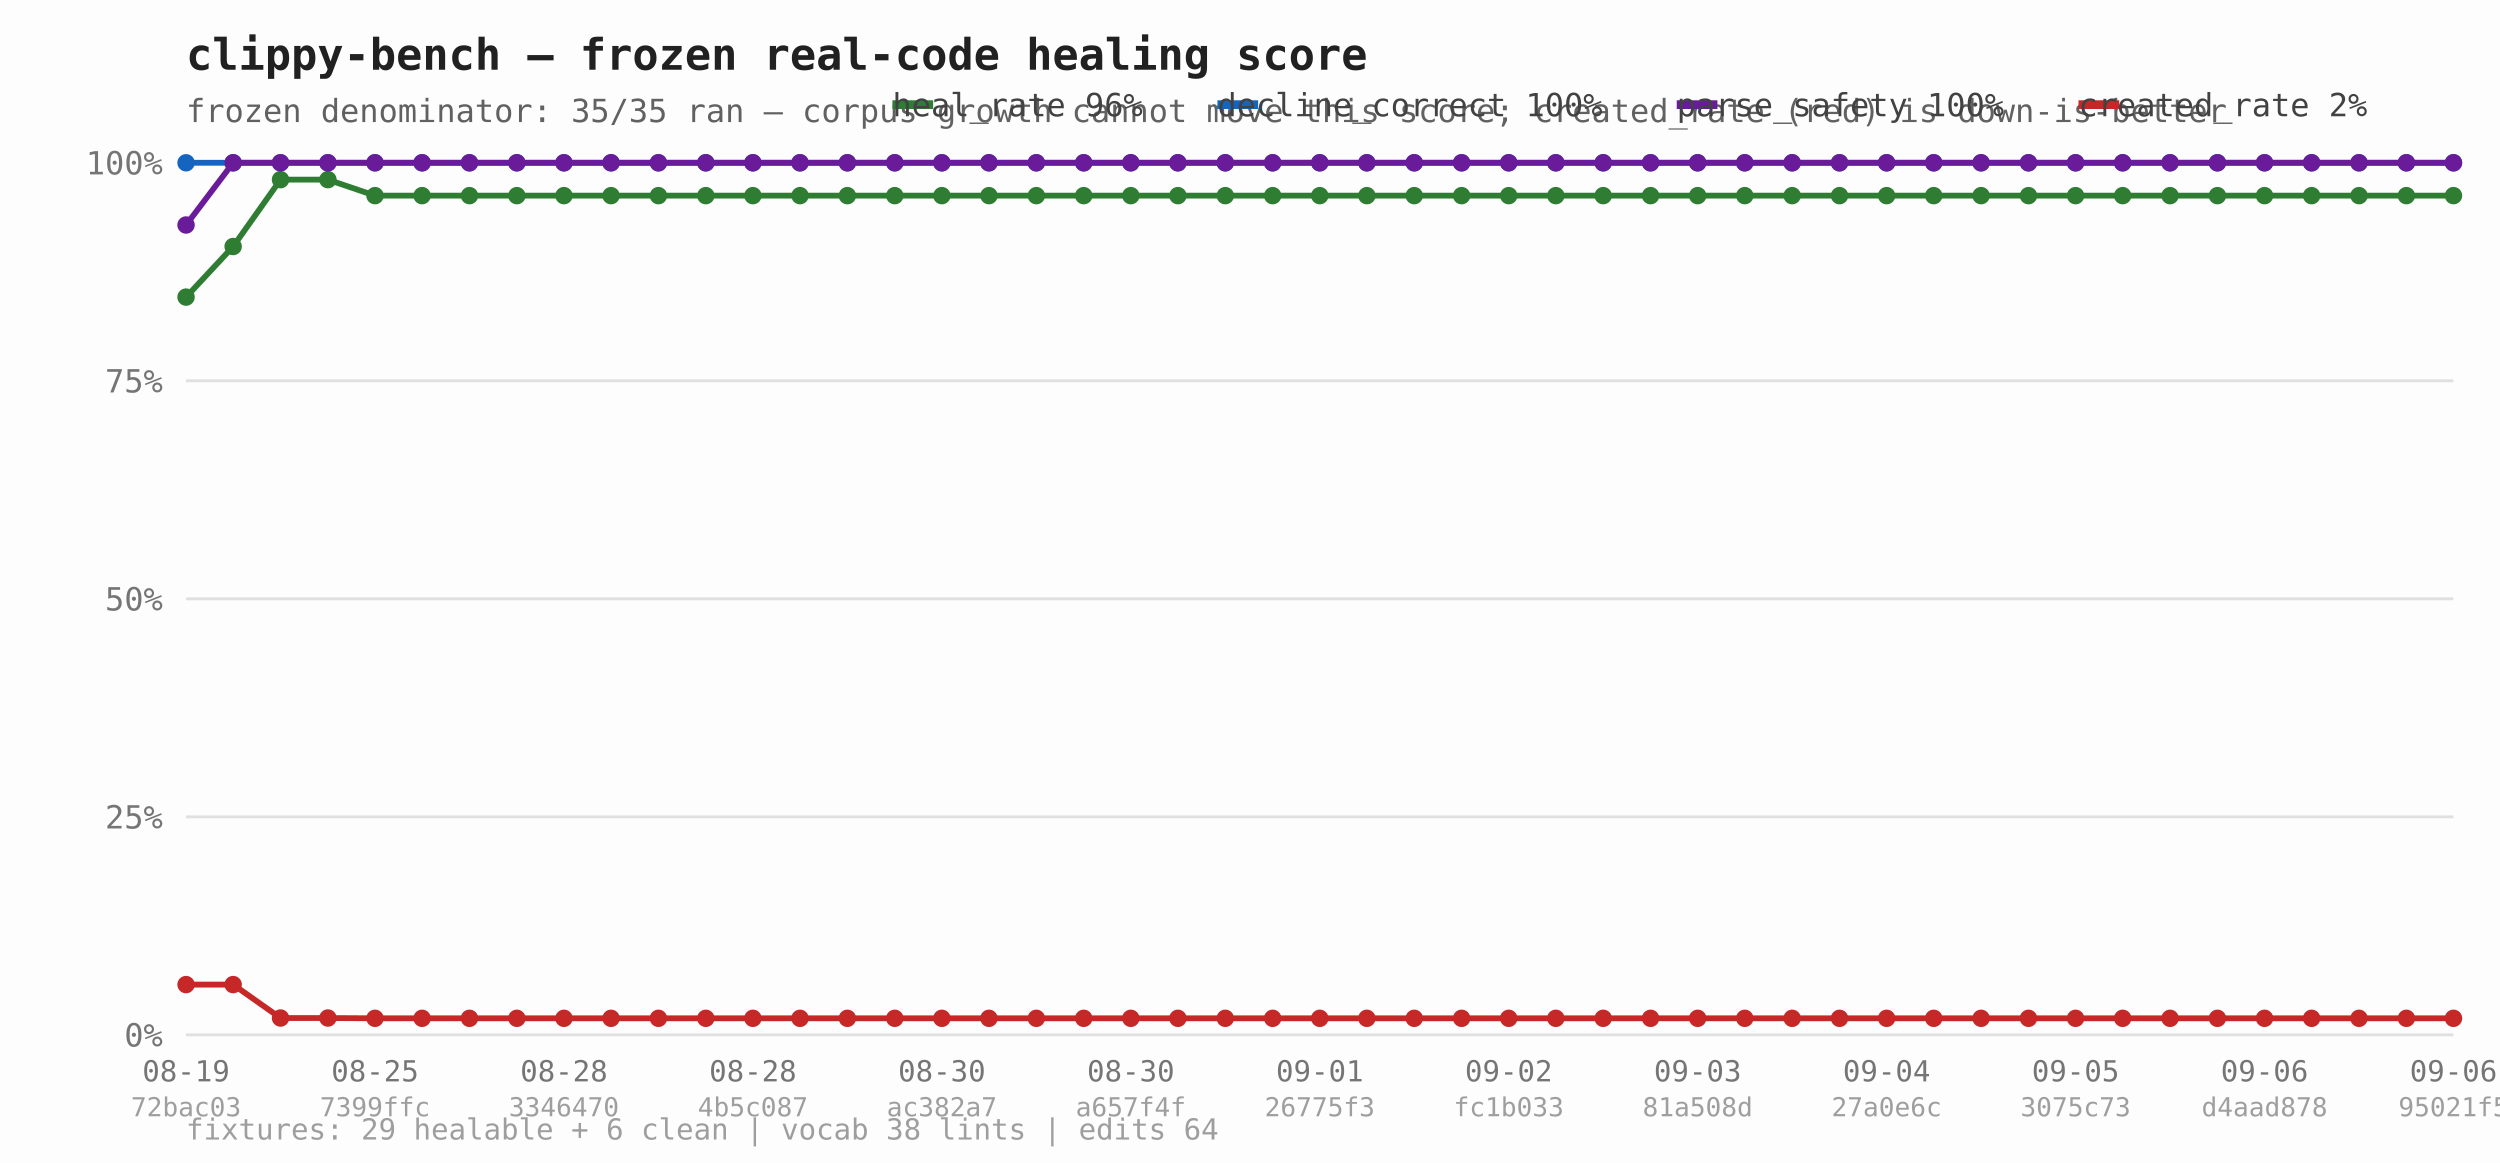
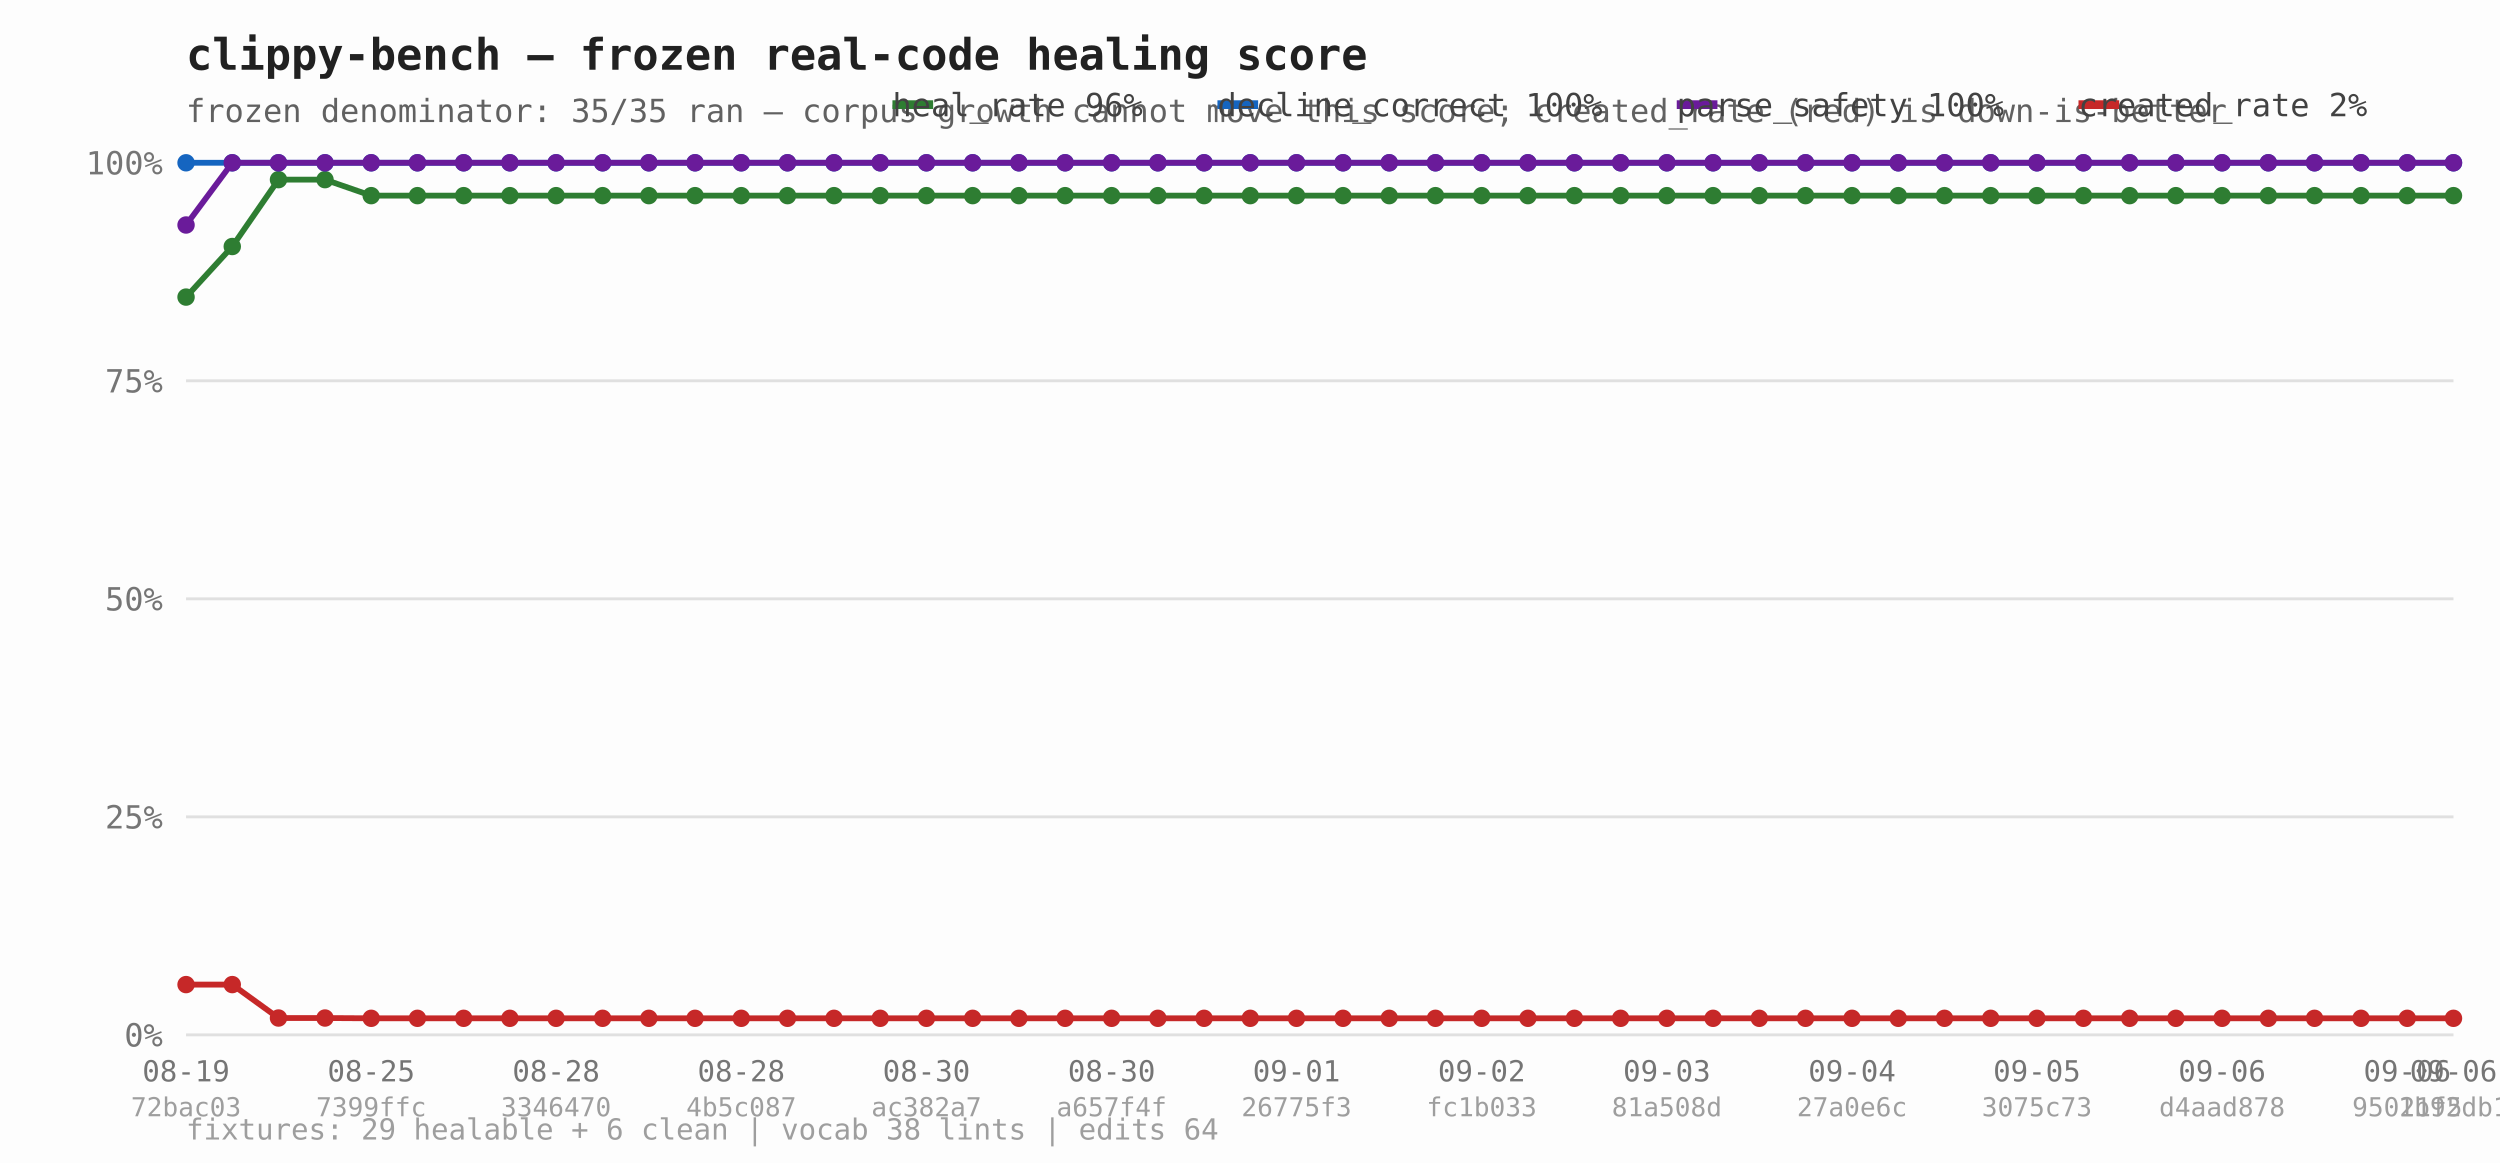
<svg xmlns="http://www.w3.org/2000/svg" width="860" height="400" viewBox="0 0 860 400" font-family="ui-monospace,Menlo,monospace">
  <rect width="100%" height="100%" fill="#fdfdfd" />
  <text x="64" y="24" font-size="15" font-weight="bold" fill="#212121">clippy-bench — frozen real-code healing score</text>
  <text x="64" y="42" font-size="11" fill="#616161">frozen denominator: 35/35 ran — corpus growth cannot move this score; created_rate (red) is down-is-better</text>
  <line x1="64" y1="356.0" x2="844" y2="356.0" stroke="#e0e0e0" stroke-width="1" />
  <text x="56" y="360.0" font-size="11" fill="#757575" text-anchor="end">0%</text>
  <line x1="64" y1="281.0" x2="844" y2="281.0" stroke="#e0e0e0" stroke-width="1" />
  <text x="56" y="285.0" font-size="11" fill="#757575" text-anchor="end">25%</text>
  <line x1="64" y1="206.0" x2="844" y2="206.0" stroke="#e0e0e0" stroke-width="1" />
  <text x="56" y="210.0" font-size="11" fill="#757575" text-anchor="end">50%</text>
  <line x1="64" y1="131.0" x2="844" y2="131.0" stroke="#e0e0e0" stroke-width="1" />
  <text x="56" y="135.0" font-size="11" fill="#757575" text-anchor="end">75%</text>
  <line x1="64" y1="56.0" x2="844" y2="56.0" stroke="#e0e0e0" stroke-width="1" />
  <text x="56" y="60.0" font-size="11" fill="#757575" text-anchor="end">100%</text>
  <line x1="715.0" y1="36" x2="729.0" y2="36" stroke="#c62828" stroke-width="3" />
  <text x="715.0" y="40" font-size="11" fill="#424242">created_rate 2%</text>
  <line x1="576.8" y1="36" x2="590.8" y2="36" stroke="#6a1b9a" stroke-width="3" />
  <text x="576.8" y="40" font-size="11" fill="#424242">parse_safety 100%</text>
  <line x1="418.8" y1="36" x2="432.8" y2="36" stroke="#1565c0" stroke-width="3" />
  <text x="418.8" y="40" font-size="11" fill="#424242">decline_correct 100%</text>
  <line x1="307.0" y1="36" x2="321.0" y2="36" stroke="#2e7d32" stroke-width="3" />
  <text x="307.0" y="40" font-size="11" fill="#424242">heal_rate 96%</text>
-   <path d="M 64.0 102.2 L 80.2 84.8 L 96.5 61.8 L 112.8 61.8 L 129.0 67.3 L 145.2 67.3 L 161.5 67.3 L 177.8 67.3 L 194.0 67.3 L 210.2 67.3 L 226.5 67.3 L 242.8 67.3 L 259.0 67.3 L 275.2 67.3 L 291.5 67.3 L 307.8 67.3 L 324.0 67.3 L 340.2 67.3 L 356.5 67.3 L 372.8 67.3 L 389.0 67.3 L 405.2 67.3 L 421.5 67.3 L 437.8 67.3 L 454.0 67.3 L 470.2 67.3 L 486.5 67.3 L 502.8 67.3 L 519.0 67.3 L 535.2 67.3 L 551.5 67.3 L 567.8 67.3 L 584.0 67.3 L 600.2 67.3 L 616.5 67.3 L 632.8 67.3 L 649.0 67.3 L 665.2 67.3 L 681.5 67.3 L 697.8 67.3 L 714.0 67.3 L 730.2 67.3 L 746.5 67.3 L 762.8 67.3 L 779.0 67.3 L 795.2 67.3 L 811.5 67.3 L 827.8 67.3 L 844.0 67.3" fill="none" stroke="#2e7d32" stroke-width="2" stroke-linejoin="round" stroke-linecap="round" />
+   <path d="M 64.0 102.2 L 79.9 84.8 L 95.8 61.8 L 111.8 61.8 L 127.7 67.3 L 143.6 67.3 L 159.5 67.3 L 175.4 67.3 L 191.3 67.3 L 207.3 67.3 L 223.2 67.3 L 239.1 67.3 L 255.0 67.3 L 270.9 67.3 L 286.9 67.3 L 302.8 67.3 L 318.7 67.3 L 334.6 67.3 L 350.5 67.3 L 366.4 67.3 L 382.4 67.3 L 398.3 67.3 L 414.2 67.3 L 430.1 67.3 L 446.0 67.3 L 462.0 67.3 L 477.9 67.3 L 493.8 67.3 L 509.7 67.3 L 525.6 67.3 L 541.6 67.3 L 557.5 67.3 L 573.4 67.3 L 589.3 67.3 L 605.2 67.3 L 621.1 67.3 L 637.1 67.3 L 653.0 67.3 L 668.9 67.3 L 684.8 67.3 L 700.7 67.3 L 716.7 67.3 L 732.6 67.3 L 748.5 67.3 L 764.4 67.3 L 780.3 67.3 L 796.2 67.3 L 812.2 67.3 L 828.1 67.3 L 844.0 67.3" fill="none" stroke="#2e7d32" stroke-width="2" stroke-linejoin="round" stroke-linecap="round" />
  <circle cx="64.0" cy="102.2" r="3" fill="#2e7d32" />
-   <circle cx="80.2" cy="84.8" r="3" fill="#2e7d32" />
-   <circle cx="96.5" cy="61.8" r="3" fill="#2e7d32" />
-   <circle cx="112.8" cy="61.8" r="3" fill="#2e7d32" />
-   <circle cx="129.0" cy="67.3" r="3" fill="#2e7d32" />
-   <circle cx="145.2" cy="67.3" r="3" fill="#2e7d32" />
-   <circle cx="161.5" cy="67.3" r="3" fill="#2e7d32" />
-   <circle cx="177.8" cy="67.3" r="3" fill="#2e7d32" />
-   <circle cx="194.0" cy="67.3" r="3" fill="#2e7d32" />
-   <circle cx="210.2" cy="67.3" r="3" fill="#2e7d32" />
-   <circle cx="226.5" cy="67.3" r="3" fill="#2e7d32" />
-   <circle cx="242.8" cy="67.3" r="3" fill="#2e7d32" />
-   <circle cx="259.0" cy="67.3" r="3" fill="#2e7d32" />
-   <circle cx="275.2" cy="67.3" r="3" fill="#2e7d32" />
-   <circle cx="291.5" cy="67.3" r="3" fill="#2e7d32" />
-   <circle cx="307.8" cy="67.3" r="3" fill="#2e7d32" />
-   <circle cx="324.0" cy="67.3" r="3" fill="#2e7d32" />
-   <circle cx="340.2" cy="67.3" r="3" fill="#2e7d32" />
-   <circle cx="356.5" cy="67.3" r="3" fill="#2e7d32" />
-   <circle cx="372.8" cy="67.3" r="3" fill="#2e7d32" />
-   <circle cx="389.0" cy="67.3" r="3" fill="#2e7d32" />
-   <circle cx="405.2" cy="67.3" r="3" fill="#2e7d32" />
-   <circle cx="421.5" cy="67.3" r="3" fill="#2e7d32" />
-   <circle cx="437.8" cy="67.3" r="3" fill="#2e7d32" />
-   <circle cx="454.0" cy="67.3" r="3" fill="#2e7d32" />
-   <circle cx="470.2" cy="67.3" r="3" fill="#2e7d32" />
-   <circle cx="486.5" cy="67.3" r="3" fill="#2e7d32" />
-   <circle cx="502.8" cy="67.3" r="3" fill="#2e7d32" />
-   <circle cx="519.0" cy="67.3" r="3" fill="#2e7d32" />
-   <circle cx="535.2" cy="67.3" r="3" fill="#2e7d32" />
-   <circle cx="551.5" cy="67.3" r="3" fill="#2e7d32" />
-   <circle cx="567.8" cy="67.3" r="3" fill="#2e7d32" />
-   <circle cx="584.0" cy="67.3" r="3" fill="#2e7d32" />
-   <circle cx="600.2" cy="67.3" r="3" fill="#2e7d32" />
-   <circle cx="616.5" cy="67.3" r="3" fill="#2e7d32" />
-   <circle cx="632.8" cy="67.3" r="3" fill="#2e7d32" />
-   <circle cx="649.0" cy="67.3" r="3" fill="#2e7d32" />
-   <circle cx="665.2" cy="67.3" r="3" fill="#2e7d32" />
-   <circle cx="681.5" cy="67.3" r="3" fill="#2e7d32" />
-   <circle cx="697.8" cy="67.3" r="3" fill="#2e7d32" />
-   <circle cx="714.0" cy="67.3" r="3" fill="#2e7d32" />
-   <circle cx="730.2" cy="67.3" r="3" fill="#2e7d32" />
-   <circle cx="746.5" cy="67.3" r="3" fill="#2e7d32" />
-   <circle cx="762.8" cy="67.3" r="3" fill="#2e7d32" />
-   <circle cx="779.0" cy="67.3" r="3" fill="#2e7d32" />
-   <circle cx="795.2" cy="67.3" r="3" fill="#2e7d32" />
-   <circle cx="811.5" cy="67.3" r="3" fill="#2e7d32" />
-   <circle cx="827.8" cy="67.3" r="3" fill="#2e7d32" />
+   <circle cx="79.9" cy="84.8" r="3" fill="#2e7d32" />
+   <circle cx="95.8" cy="61.8" r="3" fill="#2e7d32" />
+   <circle cx="111.8" cy="61.8" r="3" fill="#2e7d32" />
+   <circle cx="127.7" cy="67.3" r="3" fill="#2e7d32" />
+   <circle cx="143.6" cy="67.3" r="3" fill="#2e7d32" />
+   <circle cx="159.5" cy="67.3" r="3" fill="#2e7d32" />
+   <circle cx="175.4" cy="67.3" r="3" fill="#2e7d32" />
+   <circle cx="191.3" cy="67.3" r="3" fill="#2e7d32" />
+   <circle cx="207.3" cy="67.3" r="3" fill="#2e7d32" />
+   <circle cx="223.2" cy="67.3" r="3" fill="#2e7d32" />
+   <circle cx="239.1" cy="67.3" r="3" fill="#2e7d32" />
+   <circle cx="255.0" cy="67.3" r="3" fill="#2e7d32" />
+   <circle cx="270.9" cy="67.3" r="3" fill="#2e7d32" />
+   <circle cx="286.9" cy="67.3" r="3" fill="#2e7d32" />
+   <circle cx="302.8" cy="67.3" r="3" fill="#2e7d32" />
+   <circle cx="318.7" cy="67.3" r="3" fill="#2e7d32" />
+   <circle cx="334.6" cy="67.3" r="3" fill="#2e7d32" />
+   <circle cx="350.5" cy="67.3" r="3" fill="#2e7d32" />
+   <circle cx="366.4" cy="67.3" r="3" fill="#2e7d32" />
+   <circle cx="382.4" cy="67.3" r="3" fill="#2e7d32" />
+   <circle cx="398.3" cy="67.3" r="3" fill="#2e7d32" />
+   <circle cx="414.2" cy="67.3" r="3" fill="#2e7d32" />
+   <circle cx="430.1" cy="67.3" r="3" fill="#2e7d32" />
+   <circle cx="446.0" cy="67.3" r="3" fill="#2e7d32" />
+   <circle cx="462.0" cy="67.3" r="3" fill="#2e7d32" />
+   <circle cx="477.9" cy="67.3" r="3" fill="#2e7d32" />
+   <circle cx="493.8" cy="67.3" r="3" fill="#2e7d32" />
+   <circle cx="509.7" cy="67.3" r="3" fill="#2e7d32" />
+   <circle cx="525.6" cy="67.3" r="3" fill="#2e7d32" />
+   <circle cx="541.6" cy="67.3" r="3" fill="#2e7d32" />
+   <circle cx="557.5" cy="67.3" r="3" fill="#2e7d32" />
+   <circle cx="573.4" cy="67.3" r="3" fill="#2e7d32" />
+   <circle cx="589.3" cy="67.3" r="3" fill="#2e7d32" />
+   <circle cx="605.2" cy="67.3" r="3" fill="#2e7d32" />
+   <circle cx="621.1" cy="67.3" r="3" fill="#2e7d32" />
+   <circle cx="637.1" cy="67.3" r="3" fill="#2e7d32" />
+   <circle cx="653.0" cy="67.3" r="3" fill="#2e7d32" />
+   <circle cx="668.9" cy="67.3" r="3" fill="#2e7d32" />
+   <circle cx="684.8" cy="67.3" r="3" fill="#2e7d32" />
+   <circle cx="700.7" cy="67.3" r="3" fill="#2e7d32" />
+   <circle cx="716.7" cy="67.3" r="3" fill="#2e7d32" />
+   <circle cx="732.6" cy="67.3" r="3" fill="#2e7d32" />
+   <circle cx="748.5" cy="67.3" r="3" fill="#2e7d32" />
+   <circle cx="764.4" cy="67.3" r="3" fill="#2e7d32" />
+   <circle cx="780.3" cy="67.3" r="3" fill="#2e7d32" />
+   <circle cx="796.2" cy="67.3" r="3" fill="#2e7d32" />
+   <circle cx="812.2" cy="67.3" r="3" fill="#2e7d32" />
+   <circle cx="828.1" cy="67.3" r="3" fill="#2e7d32" />
  <circle cx="844.0" cy="67.3" r="3" fill="#2e7d32" />
-   <path d="M 64.0 56.0 L 80.2 56.0 L 96.5 56.0 L 112.8 56.0 L 129.0 56.0 L 145.2 56.0 L 161.5 56.0 L 177.8 56.0 L 194.0 56.0 L 210.2 56.0 L 226.5 56.0 L 242.8 56.0 L 259.0 56.0 L 275.2 56.0 L 291.5 56.0 L 307.8 56.0 L 324.0 56.0 L 340.2 56.0 L 356.5 56.0 L 372.8 56.0 L 389.0 56.0 L 405.2 56.0 L 421.5 56.0 L 437.8 56.0 L 454.0 56.0 L 470.2 56.0 L 486.5 56.0 L 502.8 56.0 L 519.0 56.0 L 535.2 56.0 L 551.5 56.0 L 567.8 56.0 L 584.0 56.0 L 600.2 56.0 L 616.5 56.0 L 632.8 56.0 L 649.0 56.0 L 665.2 56.0 L 681.5 56.0 L 697.8 56.0 L 714.0 56.0 L 730.2 56.0 L 746.5 56.0 L 762.8 56.0 L 779.0 56.0 L 795.2 56.0 L 811.5 56.0 L 827.8 56.0 L 844.0 56.0" fill="none" stroke="#1565c0" stroke-width="2" stroke-linejoin="round" stroke-linecap="round" />
+   <path d="M 64.0 56.0 L 79.9 56.0 L 95.8 56.0 L 111.8 56.0 L 127.7 56.0 L 143.6 56.0 L 159.5 56.0 L 175.4 56.0 L 191.3 56.0 L 207.3 56.0 L 223.2 56.0 L 239.1 56.0 L 255.0 56.0 L 270.9 56.0 L 286.9 56.0 L 302.8 56.0 L 318.7 56.0 L 334.6 56.0 L 350.5 56.0 L 366.4 56.0 L 382.4 56.0 L 398.3 56.0 L 414.2 56.0 L 430.1 56.0 L 446.0 56.0 L 462.0 56.0 L 477.9 56.0 L 493.8 56.0 L 509.7 56.0 L 525.6 56.0 L 541.6 56.0 L 557.5 56.0 L 573.4 56.0 L 589.3 56.0 L 605.2 56.0 L 621.1 56.0 L 637.1 56.0 L 653.0 56.0 L 668.9 56.0 L 684.8 56.0 L 700.7 56.0 L 716.7 56.0 L 732.6 56.0 L 748.5 56.0 L 764.4 56.0 L 780.3 56.0 L 796.2 56.0 L 812.2 56.0 L 828.1 56.0 L 844.0 56.0" fill="none" stroke="#1565c0" stroke-width="2" stroke-linejoin="round" stroke-linecap="round" />
  <circle cx="64.0" cy="56.0" r="3" fill="#1565c0" />
-   <circle cx="80.2" cy="56.0" r="3" fill="#1565c0" />
-   <circle cx="96.5" cy="56.0" r="3" fill="#1565c0" />
-   <circle cx="112.8" cy="56.0" r="3" fill="#1565c0" />
-   <circle cx="129.0" cy="56.0" r="3" fill="#1565c0" />
-   <circle cx="145.2" cy="56.0" r="3" fill="#1565c0" />
-   <circle cx="161.5" cy="56.0" r="3" fill="#1565c0" />
-   <circle cx="177.8" cy="56.0" r="3" fill="#1565c0" />
-   <circle cx="194.0" cy="56.0" r="3" fill="#1565c0" />
-   <circle cx="210.2" cy="56.0" r="3" fill="#1565c0" />
-   <circle cx="226.5" cy="56.0" r="3" fill="#1565c0" />
-   <circle cx="242.8" cy="56.0" r="3" fill="#1565c0" />
-   <circle cx="259.0" cy="56.0" r="3" fill="#1565c0" />
-   <circle cx="275.2" cy="56.0" r="3" fill="#1565c0" />
-   <circle cx="291.5" cy="56.0" r="3" fill="#1565c0" />
-   <circle cx="307.8" cy="56.0" r="3" fill="#1565c0" />
-   <circle cx="324.0" cy="56.0" r="3" fill="#1565c0" />
-   <circle cx="340.2" cy="56.0" r="3" fill="#1565c0" />
-   <circle cx="356.5" cy="56.0" r="3" fill="#1565c0" />
-   <circle cx="372.8" cy="56.0" r="3" fill="#1565c0" />
-   <circle cx="389.0" cy="56.0" r="3" fill="#1565c0" />
-   <circle cx="405.2" cy="56.0" r="3" fill="#1565c0" />
-   <circle cx="421.5" cy="56.0" r="3" fill="#1565c0" />
-   <circle cx="437.8" cy="56.0" r="3" fill="#1565c0" />
-   <circle cx="454.0" cy="56.0" r="3" fill="#1565c0" />
-   <circle cx="470.2" cy="56.0" r="3" fill="#1565c0" />
-   <circle cx="486.5" cy="56.0" r="3" fill="#1565c0" />
-   <circle cx="502.8" cy="56.0" r="3" fill="#1565c0" />
-   <circle cx="519.0" cy="56.0" r="3" fill="#1565c0" />
-   <circle cx="535.2" cy="56.0" r="3" fill="#1565c0" />
-   <circle cx="551.5" cy="56.0" r="3" fill="#1565c0" />
-   <circle cx="567.8" cy="56.0" r="3" fill="#1565c0" />
-   <circle cx="584.0" cy="56.0" r="3" fill="#1565c0" />
-   <circle cx="600.2" cy="56.0" r="3" fill="#1565c0" />
-   <circle cx="616.5" cy="56.0" r="3" fill="#1565c0" />
-   <circle cx="632.8" cy="56.0" r="3" fill="#1565c0" />
-   <circle cx="649.0" cy="56.0" r="3" fill="#1565c0" />
-   <circle cx="665.2" cy="56.0" r="3" fill="#1565c0" />
-   <circle cx="681.5" cy="56.0" r="3" fill="#1565c0" />
-   <circle cx="697.8" cy="56.0" r="3" fill="#1565c0" />
-   <circle cx="714.0" cy="56.0" r="3" fill="#1565c0" />
-   <circle cx="730.2" cy="56.0" r="3" fill="#1565c0" />
-   <circle cx="746.5" cy="56.0" r="3" fill="#1565c0" />
-   <circle cx="762.8" cy="56.0" r="3" fill="#1565c0" />
-   <circle cx="779.0" cy="56.0" r="3" fill="#1565c0" />
-   <circle cx="795.2" cy="56.0" r="3" fill="#1565c0" />
-   <circle cx="811.5" cy="56.0" r="3" fill="#1565c0" />
-   <circle cx="827.8" cy="56.0" r="3" fill="#1565c0" />
+   <circle cx="79.9" cy="56.0" r="3" fill="#1565c0" />
+   <circle cx="95.8" cy="56.0" r="3" fill="#1565c0" />
+   <circle cx="111.8" cy="56.0" r="3" fill="#1565c0" />
+   <circle cx="127.7" cy="56.0" r="3" fill="#1565c0" />
+   <circle cx="143.6" cy="56.0" r="3" fill="#1565c0" />
+   <circle cx="159.5" cy="56.0" r="3" fill="#1565c0" />
+   <circle cx="175.4" cy="56.0" r="3" fill="#1565c0" />
+   <circle cx="191.3" cy="56.0" r="3" fill="#1565c0" />
+   <circle cx="207.3" cy="56.0" r="3" fill="#1565c0" />
+   <circle cx="223.2" cy="56.0" r="3" fill="#1565c0" />
+   <circle cx="239.1" cy="56.0" r="3" fill="#1565c0" />
+   <circle cx="255.0" cy="56.0" r="3" fill="#1565c0" />
+   <circle cx="270.9" cy="56.0" r="3" fill="#1565c0" />
+   <circle cx="286.9" cy="56.0" r="3" fill="#1565c0" />
+   <circle cx="302.8" cy="56.0" r="3" fill="#1565c0" />
+   <circle cx="318.7" cy="56.0" r="3" fill="#1565c0" />
+   <circle cx="334.6" cy="56.0" r="3" fill="#1565c0" />
+   <circle cx="350.5" cy="56.0" r="3" fill="#1565c0" />
+   <circle cx="366.4" cy="56.0" r="3" fill="#1565c0" />
+   <circle cx="382.4" cy="56.0" r="3" fill="#1565c0" />
+   <circle cx="398.3" cy="56.0" r="3" fill="#1565c0" />
+   <circle cx="414.2" cy="56.0" r="3" fill="#1565c0" />
+   <circle cx="430.1" cy="56.0" r="3" fill="#1565c0" />
+   <circle cx="446.0" cy="56.0" r="3" fill="#1565c0" />
+   <circle cx="462.0" cy="56.0" r="3" fill="#1565c0" />
+   <circle cx="477.9" cy="56.0" r="3" fill="#1565c0" />
+   <circle cx="493.8" cy="56.0" r="3" fill="#1565c0" />
+   <circle cx="509.7" cy="56.0" r="3" fill="#1565c0" />
+   <circle cx="525.6" cy="56.0" r="3" fill="#1565c0" />
+   <circle cx="541.6" cy="56.0" r="3" fill="#1565c0" />
+   <circle cx="557.5" cy="56.0" r="3" fill="#1565c0" />
+   <circle cx="573.4" cy="56.0" r="3" fill="#1565c0" />
+   <circle cx="589.3" cy="56.0" r="3" fill="#1565c0" />
+   <circle cx="605.2" cy="56.0" r="3" fill="#1565c0" />
+   <circle cx="621.1" cy="56.0" r="3" fill="#1565c0" />
+   <circle cx="637.1" cy="56.0" r="3" fill="#1565c0" />
+   <circle cx="653.0" cy="56.0" r="3" fill="#1565c0" />
+   <circle cx="668.9" cy="56.0" r="3" fill="#1565c0" />
+   <circle cx="684.8" cy="56.0" r="3" fill="#1565c0" />
+   <circle cx="700.7" cy="56.0" r="3" fill="#1565c0" />
+   <circle cx="716.7" cy="56.0" r="3" fill="#1565c0" />
+   <circle cx="732.6" cy="56.0" r="3" fill="#1565c0" />
+   <circle cx="748.5" cy="56.0" r="3" fill="#1565c0" />
+   <circle cx="764.4" cy="56.0" r="3" fill="#1565c0" />
+   <circle cx="780.3" cy="56.0" r="3" fill="#1565c0" />
+   <circle cx="796.2" cy="56.0" r="3" fill="#1565c0" />
+   <circle cx="812.2" cy="56.0" r="3" fill="#1565c0" />
+   <circle cx="828.1" cy="56.0" r="3" fill="#1565c0" />
  <circle cx="844.0" cy="56.0" r="3" fill="#1565c0" />
-   <path d="M 64.0 77.4 L 80.2 56.0 L 96.5 56.0 L 112.8 56.0 L 129.0 56.0 L 145.2 56.0 L 161.5 56.0 L 177.8 56.0 L 194.0 56.0 L 210.2 56.0 L 226.5 56.0 L 242.8 56.0 L 259.0 56.0 L 275.2 56.0 L 291.5 56.0 L 307.8 56.0 L 324.0 56.0 L 340.2 56.0 L 356.5 56.0 L 372.8 56.0 L 389.0 56.0 L 405.2 56.0 L 421.5 56.0 L 437.8 56.0 L 454.0 56.0 L 470.2 56.0 L 486.5 56.0 L 502.8 56.0 L 519.0 56.0 L 535.2 56.0 L 551.5 56.0 L 567.8 56.0 L 584.0 56.0 L 600.2 56.0 L 616.5 56.0 L 632.8 56.0 L 649.0 56.0 L 665.2 56.0 L 681.5 56.0 L 697.8 56.0 L 714.0 56.0 L 730.2 56.0 L 746.5 56.0 L 762.8 56.0 L 779.0 56.0 L 795.2 56.0 L 811.5 56.0 L 827.8 56.0 L 844.0 56.0" fill="none" stroke="#6a1b9a" stroke-width="2" stroke-linejoin="round" stroke-linecap="round" />
+   <path d="M 64.0 77.4 L 79.9 56.0 L 95.8 56.0 L 111.8 56.0 L 127.7 56.0 L 143.6 56.0 L 159.5 56.0 L 175.4 56.0 L 191.3 56.0 L 207.3 56.0 L 223.2 56.0 L 239.1 56.0 L 255.0 56.0 L 270.9 56.0 L 286.9 56.0 L 302.8 56.0 L 318.7 56.0 L 334.6 56.0 L 350.5 56.0 L 366.4 56.0 L 382.4 56.0 L 398.3 56.0 L 414.2 56.0 L 430.1 56.0 L 446.0 56.0 L 462.0 56.0 L 477.9 56.0 L 493.8 56.0 L 509.7 56.0 L 525.6 56.0 L 541.6 56.0 L 557.5 56.0 L 573.4 56.0 L 589.3 56.0 L 605.2 56.0 L 621.1 56.0 L 637.1 56.0 L 653.0 56.0 L 668.9 56.0 L 684.8 56.0 L 700.7 56.0 L 716.7 56.0 L 732.6 56.0 L 748.5 56.0 L 764.4 56.0 L 780.3 56.0 L 796.2 56.0 L 812.2 56.0 L 828.1 56.0 L 844.0 56.0" fill="none" stroke="#6a1b9a" stroke-width="2" stroke-linejoin="round" stroke-linecap="round" />
  <circle cx="64.0" cy="77.4" r="3" fill="#6a1b9a" />
-   <circle cx="80.2" cy="56.0" r="3" fill="#6a1b9a" />
-   <circle cx="96.5" cy="56.0" r="3" fill="#6a1b9a" />
-   <circle cx="112.8" cy="56.0" r="3" fill="#6a1b9a" />
-   <circle cx="129.0" cy="56.0" r="3" fill="#6a1b9a" />
-   <circle cx="145.2" cy="56.0" r="3" fill="#6a1b9a" />
-   <circle cx="161.5" cy="56.0" r="3" fill="#6a1b9a" />
-   <circle cx="177.8" cy="56.0" r="3" fill="#6a1b9a" />
-   <circle cx="194.0" cy="56.0" r="3" fill="#6a1b9a" />
-   <circle cx="210.2" cy="56.0" r="3" fill="#6a1b9a" />
-   <circle cx="226.5" cy="56.0" r="3" fill="#6a1b9a" />
-   <circle cx="242.8" cy="56.0" r="3" fill="#6a1b9a" />
-   <circle cx="259.0" cy="56.0" r="3" fill="#6a1b9a" />
-   <circle cx="275.2" cy="56.0" r="3" fill="#6a1b9a" />
-   <circle cx="291.5" cy="56.0" r="3" fill="#6a1b9a" />
-   <circle cx="307.8" cy="56.0" r="3" fill="#6a1b9a" />
-   <circle cx="324.0" cy="56.0" r="3" fill="#6a1b9a" />
-   <circle cx="340.2" cy="56.0" r="3" fill="#6a1b9a" />
-   <circle cx="356.5" cy="56.0" r="3" fill="#6a1b9a" />
-   <circle cx="372.8" cy="56.0" r="3" fill="#6a1b9a" />
-   <circle cx="389.0" cy="56.0" r="3" fill="#6a1b9a" />
-   <circle cx="405.2" cy="56.0" r="3" fill="#6a1b9a" />
-   <circle cx="421.5" cy="56.0" r="3" fill="#6a1b9a" />
-   <circle cx="437.8" cy="56.0" r="3" fill="#6a1b9a" />
-   <circle cx="454.0" cy="56.0" r="3" fill="#6a1b9a" />
-   <circle cx="470.2" cy="56.0" r="3" fill="#6a1b9a" />
-   <circle cx="486.5" cy="56.0" r="3" fill="#6a1b9a" />
-   <circle cx="502.8" cy="56.0" r="3" fill="#6a1b9a" />
-   <circle cx="519.0" cy="56.0" r="3" fill="#6a1b9a" />
-   <circle cx="535.2" cy="56.0" r="3" fill="#6a1b9a" />
-   <circle cx="551.5" cy="56.0" r="3" fill="#6a1b9a" />
-   <circle cx="567.8" cy="56.0" r="3" fill="#6a1b9a" />
-   <circle cx="584.0" cy="56.0" r="3" fill="#6a1b9a" />
-   <circle cx="600.2" cy="56.0" r="3" fill="#6a1b9a" />
-   <circle cx="616.5" cy="56.0" r="3" fill="#6a1b9a" />
-   <circle cx="632.8" cy="56.0" r="3" fill="#6a1b9a" />
-   <circle cx="649.0" cy="56.0" r="3" fill="#6a1b9a" />
-   <circle cx="665.2" cy="56.0" r="3" fill="#6a1b9a" />
-   <circle cx="681.5" cy="56.0" r="3" fill="#6a1b9a" />
-   <circle cx="697.8" cy="56.0" r="3" fill="#6a1b9a" />
-   <circle cx="714.0" cy="56.0" r="3" fill="#6a1b9a" />
-   <circle cx="730.2" cy="56.0" r="3" fill="#6a1b9a" />
-   <circle cx="746.5" cy="56.0" r="3" fill="#6a1b9a" />
-   <circle cx="762.8" cy="56.0" r="3" fill="#6a1b9a" />
-   <circle cx="779.0" cy="56.0" r="3" fill="#6a1b9a" />
-   <circle cx="795.2" cy="56.0" r="3" fill="#6a1b9a" />
-   <circle cx="811.5" cy="56.0" r="3" fill="#6a1b9a" />
-   <circle cx="827.8" cy="56.0" r="3" fill="#6a1b9a" />
+   <circle cx="79.9" cy="56.0" r="3" fill="#6a1b9a" />
+   <circle cx="95.8" cy="56.0" r="3" fill="#6a1b9a" />
+   <circle cx="111.8" cy="56.0" r="3" fill="#6a1b9a" />
+   <circle cx="127.7" cy="56.0" r="3" fill="#6a1b9a" />
+   <circle cx="143.6" cy="56.0" r="3" fill="#6a1b9a" />
+   <circle cx="159.5" cy="56.0" r="3" fill="#6a1b9a" />
+   <circle cx="175.4" cy="56.0" r="3" fill="#6a1b9a" />
+   <circle cx="191.3" cy="56.0" r="3" fill="#6a1b9a" />
+   <circle cx="207.3" cy="56.0" r="3" fill="#6a1b9a" />
+   <circle cx="223.2" cy="56.0" r="3" fill="#6a1b9a" />
+   <circle cx="239.1" cy="56.0" r="3" fill="#6a1b9a" />
+   <circle cx="255.0" cy="56.0" r="3" fill="#6a1b9a" />
+   <circle cx="270.9" cy="56.0" r="3" fill="#6a1b9a" />
+   <circle cx="286.9" cy="56.0" r="3" fill="#6a1b9a" />
+   <circle cx="302.8" cy="56.0" r="3" fill="#6a1b9a" />
+   <circle cx="318.7" cy="56.0" r="3" fill="#6a1b9a" />
+   <circle cx="334.6" cy="56.0" r="3" fill="#6a1b9a" />
+   <circle cx="350.5" cy="56.0" r="3" fill="#6a1b9a" />
+   <circle cx="366.4" cy="56.0" r="3" fill="#6a1b9a" />
+   <circle cx="382.4" cy="56.0" r="3" fill="#6a1b9a" />
+   <circle cx="398.3" cy="56.0" r="3" fill="#6a1b9a" />
+   <circle cx="414.2" cy="56.0" r="3" fill="#6a1b9a" />
+   <circle cx="430.1" cy="56.0" r="3" fill="#6a1b9a" />
+   <circle cx="446.0" cy="56.0" r="3" fill="#6a1b9a" />
+   <circle cx="462.0" cy="56.0" r="3" fill="#6a1b9a" />
+   <circle cx="477.9" cy="56.0" r="3" fill="#6a1b9a" />
+   <circle cx="493.8" cy="56.0" r="3" fill="#6a1b9a" />
+   <circle cx="509.7" cy="56.0" r="3" fill="#6a1b9a" />
+   <circle cx="525.6" cy="56.0" r="3" fill="#6a1b9a" />
+   <circle cx="541.6" cy="56.0" r="3" fill="#6a1b9a" />
+   <circle cx="557.5" cy="56.0" r="3" fill="#6a1b9a" />
+   <circle cx="573.4" cy="56.0" r="3" fill="#6a1b9a" />
+   <circle cx="589.3" cy="56.0" r="3" fill="#6a1b9a" />
+   <circle cx="605.2" cy="56.0" r="3" fill="#6a1b9a" />
+   <circle cx="621.1" cy="56.0" r="3" fill="#6a1b9a" />
+   <circle cx="637.1" cy="56.0" r="3" fill="#6a1b9a" />
+   <circle cx="653.0" cy="56.0" r="3" fill="#6a1b9a" />
+   <circle cx="668.9" cy="56.0" r="3" fill="#6a1b9a" />
+   <circle cx="684.8" cy="56.0" r="3" fill="#6a1b9a" />
+   <circle cx="700.7" cy="56.0" r="3" fill="#6a1b9a" />
+   <circle cx="716.7" cy="56.0" r="3" fill="#6a1b9a" />
+   <circle cx="732.6" cy="56.0" r="3" fill="#6a1b9a" />
+   <circle cx="748.5" cy="56.0" r="3" fill="#6a1b9a" />
+   <circle cx="764.4" cy="56.0" r="3" fill="#6a1b9a" />
+   <circle cx="780.3" cy="56.0" r="3" fill="#6a1b9a" />
+   <circle cx="796.2" cy="56.0" r="3" fill="#6a1b9a" />
+   <circle cx="812.2" cy="56.0" r="3" fill="#6a1b9a" />
+   <circle cx="828.1" cy="56.0" r="3" fill="#6a1b9a" />
  <circle cx="844.0" cy="56.0" r="3" fill="#6a1b9a" />
-   <path d="M 64.0 338.7 L 80.2 338.7 L 96.5 350.2 L 112.8 350.2 L 129.0 350.3 L 145.2 350.3 L 161.5 350.3 L 177.8 350.3 L 194.0 350.3 L 210.2 350.3 L 226.5 350.3 L 242.8 350.3 L 259.0 350.3 L 275.2 350.3 L 291.5 350.3 L 307.8 350.3 L 324.0 350.3 L 340.2 350.3 L 356.5 350.3 L 372.8 350.3 L 389.0 350.3 L 405.2 350.3 L 421.5 350.3 L 437.8 350.3 L 454.0 350.3 L 470.2 350.3 L 486.5 350.3 L 502.8 350.3 L 519.0 350.3 L 535.2 350.3 L 551.5 350.3 L 567.8 350.3 L 584.0 350.3 L 600.2 350.3 L 616.5 350.3 L 632.8 350.3 L 649.0 350.3 L 665.2 350.3 L 681.5 350.3 L 697.8 350.3 L 714.0 350.3 L 730.2 350.3 L 746.5 350.3 L 762.8 350.3 L 779.0 350.3 L 795.2 350.3 L 811.5 350.3 L 827.8 350.3 L 844.0 350.3" fill="none" stroke="#c62828" stroke-width="2" stroke-linejoin="round" stroke-linecap="round" />
+   <path d="M 64.0 338.7 L 79.9 338.7 L 95.8 350.2 L 111.8 350.2 L 127.7 350.3 L 143.6 350.3 L 159.5 350.3 L 175.4 350.3 L 191.3 350.3 L 207.3 350.3 L 223.2 350.3 L 239.1 350.3 L 255.0 350.3 L 270.9 350.3 L 286.9 350.3 L 302.8 350.3 L 318.7 350.3 L 334.6 350.3 L 350.5 350.3 L 366.4 350.3 L 382.4 350.3 L 398.3 350.3 L 414.2 350.3 L 430.1 350.3 L 446.0 350.3 L 462.0 350.3 L 477.9 350.3 L 493.8 350.3 L 509.7 350.3 L 525.6 350.3 L 541.6 350.3 L 557.5 350.3 L 573.4 350.3 L 589.3 350.3 L 605.2 350.3 L 621.1 350.3 L 637.1 350.3 L 653.0 350.3 L 668.9 350.3 L 684.8 350.3 L 700.7 350.3 L 716.7 350.3 L 732.6 350.3 L 748.5 350.3 L 764.4 350.3 L 780.3 350.3 L 796.2 350.3 L 812.2 350.3 L 828.1 350.3 L 844.0 350.3" fill="none" stroke="#c62828" stroke-width="2" stroke-linejoin="round" stroke-linecap="round" />
  <circle cx="64.0" cy="338.7" r="3" fill="#c62828" />
-   <circle cx="80.2" cy="338.7" r="3" fill="#c62828" />
-   <circle cx="96.5" cy="350.2" r="3" fill="#c62828" />
-   <circle cx="112.8" cy="350.2" r="3" fill="#c62828" />
-   <circle cx="129.0" cy="350.3" r="3" fill="#c62828" />
-   <circle cx="145.2" cy="350.3" r="3" fill="#c62828" />
-   <circle cx="161.5" cy="350.3" r="3" fill="#c62828" />
-   <circle cx="177.8" cy="350.3" r="3" fill="#c62828" />
-   <circle cx="194.0" cy="350.3" r="3" fill="#c62828" />
-   <circle cx="210.2" cy="350.3" r="3" fill="#c62828" />
-   <circle cx="226.5" cy="350.3" r="3" fill="#c62828" />
-   <circle cx="242.8" cy="350.3" r="3" fill="#c62828" />
-   <circle cx="259.0" cy="350.3" r="3" fill="#c62828" />
-   <circle cx="275.2" cy="350.3" r="3" fill="#c62828" />
-   <circle cx="291.5" cy="350.3" r="3" fill="#c62828" />
-   <circle cx="307.8" cy="350.3" r="3" fill="#c62828" />
-   <circle cx="324.0" cy="350.3" r="3" fill="#c62828" />
-   <circle cx="340.2" cy="350.3" r="3" fill="#c62828" />
-   <circle cx="356.5" cy="350.3" r="3" fill="#c62828" />
-   <circle cx="372.8" cy="350.3" r="3" fill="#c62828" />
-   <circle cx="389.0" cy="350.3" r="3" fill="#c62828" />
-   <circle cx="405.2" cy="350.3" r="3" fill="#c62828" />
-   <circle cx="421.5" cy="350.3" r="3" fill="#c62828" />
-   <circle cx="437.8" cy="350.3" r="3" fill="#c62828" />
-   <circle cx="454.0" cy="350.3" r="3" fill="#c62828" />
-   <circle cx="470.2" cy="350.3" r="3" fill="#c62828" />
-   <circle cx="486.5" cy="350.3" r="3" fill="#c62828" />
-   <circle cx="502.8" cy="350.3" r="3" fill="#c62828" />
-   <circle cx="519.0" cy="350.3" r="3" fill="#c62828" />
-   <circle cx="535.2" cy="350.3" r="3" fill="#c62828" />
-   <circle cx="551.5" cy="350.3" r="3" fill="#c62828" />
-   <circle cx="567.8" cy="350.3" r="3" fill="#c62828" />
-   <circle cx="584.0" cy="350.3" r="3" fill="#c62828" />
-   <circle cx="600.2" cy="350.3" r="3" fill="#c62828" />
-   <circle cx="616.5" cy="350.3" r="3" fill="#c62828" />
-   <circle cx="632.8" cy="350.3" r="3" fill="#c62828" />
-   <circle cx="649.0" cy="350.3" r="3" fill="#c62828" />
-   <circle cx="665.2" cy="350.3" r="3" fill="#c62828" />
-   <circle cx="681.5" cy="350.3" r="3" fill="#c62828" />
-   <circle cx="697.8" cy="350.3" r="3" fill="#c62828" />
-   <circle cx="714.0" cy="350.3" r="3" fill="#c62828" />
-   <circle cx="730.2" cy="350.3" r="3" fill="#c62828" />
-   <circle cx="746.5" cy="350.3" r="3" fill="#c62828" />
-   <circle cx="762.8" cy="350.3" r="3" fill="#c62828" />
-   <circle cx="779.0" cy="350.3" r="3" fill="#c62828" />
-   <circle cx="795.2" cy="350.3" r="3" fill="#c62828" />
-   <circle cx="811.5" cy="350.3" r="3" fill="#c62828" />
-   <circle cx="827.8" cy="350.3" r="3" fill="#c62828" />
+   <circle cx="79.9" cy="338.7" r="3" fill="#c62828" />
+   <circle cx="95.8" cy="350.2" r="3" fill="#c62828" />
+   <circle cx="111.8" cy="350.2" r="3" fill="#c62828" />
+   <circle cx="127.7" cy="350.3" r="3" fill="#c62828" />
+   <circle cx="143.6" cy="350.3" r="3" fill="#c62828" />
+   <circle cx="159.5" cy="350.3" r="3" fill="#c62828" />
+   <circle cx="175.4" cy="350.3" r="3" fill="#c62828" />
+   <circle cx="191.3" cy="350.3" r="3" fill="#c62828" />
+   <circle cx="207.3" cy="350.3" r="3" fill="#c62828" />
+   <circle cx="223.2" cy="350.3" r="3" fill="#c62828" />
+   <circle cx="239.1" cy="350.3" r="3" fill="#c62828" />
+   <circle cx="255.0" cy="350.3" r="3" fill="#c62828" />
+   <circle cx="270.9" cy="350.3" r="3" fill="#c62828" />
+   <circle cx="286.9" cy="350.3" r="3" fill="#c62828" />
+   <circle cx="302.8" cy="350.3" r="3" fill="#c62828" />
+   <circle cx="318.7" cy="350.3" r="3" fill="#c62828" />
+   <circle cx="334.6" cy="350.3" r="3" fill="#c62828" />
+   <circle cx="350.5" cy="350.3" r="3" fill="#c62828" />
+   <circle cx="366.4" cy="350.3" r="3" fill="#c62828" />
+   <circle cx="382.4" cy="350.3" r="3" fill="#c62828" />
+   <circle cx="398.3" cy="350.3" r="3" fill="#c62828" />
+   <circle cx="414.2" cy="350.3" r="3" fill="#c62828" />
+   <circle cx="430.1" cy="350.3" r="3" fill="#c62828" />
+   <circle cx="446.0" cy="350.3" r="3" fill="#c62828" />
+   <circle cx="462.0" cy="350.3" r="3" fill="#c62828" />
+   <circle cx="477.9" cy="350.3" r="3" fill="#c62828" />
+   <circle cx="493.8" cy="350.3" r="3" fill="#c62828" />
+   <circle cx="509.7" cy="350.3" r="3" fill="#c62828" />
+   <circle cx="525.6" cy="350.3" r="3" fill="#c62828" />
+   <circle cx="541.6" cy="350.3" r="3" fill="#c62828" />
+   <circle cx="557.5" cy="350.3" r="3" fill="#c62828" />
+   <circle cx="573.4" cy="350.3" r="3" fill="#c62828" />
+   <circle cx="589.3" cy="350.3" r="3" fill="#c62828" />
+   <circle cx="605.2" cy="350.3" r="3" fill="#c62828" />
+   <circle cx="621.1" cy="350.3" r="3" fill="#c62828" />
+   <circle cx="637.1" cy="350.3" r="3" fill="#c62828" />
+   <circle cx="653.0" cy="350.3" r="3" fill="#c62828" />
+   <circle cx="668.9" cy="350.3" r="3" fill="#c62828" />
+   <circle cx="684.8" cy="350.3" r="3" fill="#c62828" />
+   <circle cx="700.7" cy="350.3" r="3" fill="#c62828" />
+   <circle cx="716.7" cy="350.3" r="3" fill="#c62828" />
+   <circle cx="732.6" cy="350.3" r="3" fill="#c62828" />
+   <circle cx="748.5" cy="350.3" r="3" fill="#c62828" />
+   <circle cx="764.4" cy="350.3" r="3" fill="#c62828" />
+   <circle cx="780.3" cy="350.3" r="3" fill="#c62828" />
+   <circle cx="796.2" cy="350.3" r="3" fill="#c62828" />
+   <circle cx="812.2" cy="350.3" r="3" fill="#c62828" />
+   <circle cx="828.1" cy="350.3" r="3" fill="#c62828" />
  <circle cx="844.0" cy="350.3" r="3" fill="#c62828" />
  <text x="64.0" y="372.0" font-size="10" fill="#757575" text-anchor="middle">08-19</text>
  <text x="64.0" y="384.0" font-size="9" fill="#9e9e9e" text-anchor="middle">72bac03</text>
-   <text x="129.0" y="372.0" font-size="10" fill="#757575" text-anchor="middle">08-25</text>
-   <text x="129.0" y="384.0" font-size="9" fill="#9e9e9e" text-anchor="middle">7399ffc</text>
-   <text x="194.0" y="372.0" font-size="10" fill="#757575" text-anchor="middle">08-28</text>
-   <text x="194.0" y="384.0" font-size="9" fill="#9e9e9e" text-anchor="middle">3346470</text>
-   <text x="259.0" y="372.0" font-size="10" fill="#757575" text-anchor="middle">08-28</text>
-   <text x="259.0" y="384.0" font-size="9" fill="#9e9e9e" text-anchor="middle">4b5c087</text>
-   <text x="324.0" y="372.0" font-size="10" fill="#757575" text-anchor="middle">08-30</text>
-   <text x="324.0" y="384.0" font-size="9" fill="#9e9e9e" text-anchor="middle">ac382a7</text>
-   <text x="389.0" y="372.0" font-size="10" fill="#757575" text-anchor="middle">08-30</text>
-   <text x="389.0" y="384.0" font-size="9" fill="#9e9e9e" text-anchor="middle">a657f4f</text>
-   <text x="454.0" y="372.0" font-size="10" fill="#757575" text-anchor="middle">09-01</text>
-   <text x="454.0" y="384.0" font-size="9" fill="#9e9e9e" text-anchor="middle">26775f3</text>
-   <text x="519.0" y="372.0" font-size="10" fill="#757575" text-anchor="middle">09-02</text>
-   <text x="519.0" y="384.0" font-size="9" fill="#9e9e9e" text-anchor="middle">fc1b033</text>
-   <text x="584.0" y="372.0" font-size="10" fill="#757575" text-anchor="middle">09-03</text>
-   <text x="584.0" y="384.0" font-size="9" fill="#9e9e9e" text-anchor="middle">81a508d</text>
-   <text x="649.0" y="372.0" font-size="10" fill="#757575" text-anchor="middle">09-04</text>
-   <text x="649.0" y="384.0" font-size="9" fill="#9e9e9e" text-anchor="middle">27a0e6c</text>
-   <text x="714.0" y="372.0" font-size="10" fill="#757575" text-anchor="middle">09-05</text>
-   <text x="714.0" y="384.0" font-size="9" fill="#9e9e9e" text-anchor="middle">3075c73</text>
-   <text x="779.0" y="372.0" font-size="10" fill="#757575" text-anchor="middle">09-06</text>
-   <text x="779.0" y="384.0" font-size="9" fill="#9e9e9e" text-anchor="middle">d4aad878</text>
+   <text x="127.7" y="372.0" font-size="10" fill="#757575" text-anchor="middle">08-25</text>
+   <text x="127.7" y="384.0" font-size="9" fill="#9e9e9e" text-anchor="middle">7399ffc</text>
+   <text x="191.3" y="372.0" font-size="10" fill="#757575" text-anchor="middle">08-28</text>
+   <text x="191.3" y="384.0" font-size="9" fill="#9e9e9e" text-anchor="middle">3346470</text>
+   <text x="255.0" y="372.0" font-size="10" fill="#757575" text-anchor="middle">08-28</text>
+   <text x="255.0" y="384.0" font-size="9" fill="#9e9e9e" text-anchor="middle">4b5c087</text>
+   <text x="318.7" y="372.0" font-size="10" fill="#757575" text-anchor="middle">08-30</text>
+   <text x="318.7" y="384.0" font-size="9" fill="#9e9e9e" text-anchor="middle">ac382a7</text>
+   <text x="382.4" y="372.0" font-size="10" fill="#757575" text-anchor="middle">08-30</text>
+   <text x="382.4" y="384.0" font-size="9" fill="#9e9e9e" text-anchor="middle">a657f4f</text>
+   <text x="446.0" y="372.0" font-size="10" fill="#757575" text-anchor="middle">09-01</text>
+   <text x="446.0" y="384.0" font-size="9" fill="#9e9e9e" text-anchor="middle">26775f3</text>
+   <text x="509.7" y="372.0" font-size="10" fill="#757575" text-anchor="middle">09-02</text>
+   <text x="509.7" y="384.0" font-size="9" fill="#9e9e9e" text-anchor="middle">fc1b033</text>
+   <text x="573.4" y="372.0" font-size="10" fill="#757575" text-anchor="middle">09-03</text>
+   <text x="573.4" y="384.0" font-size="9" fill="#9e9e9e" text-anchor="middle">81a508d</text>
+   <text x="637.1" y="372.0" font-size="10" fill="#757575" text-anchor="middle">09-04</text>
+   <text x="637.1" y="384.0" font-size="9" fill="#9e9e9e" text-anchor="middle">27a0e6c</text>
+   <text x="700.7" y="372.0" font-size="10" fill="#757575" text-anchor="middle">09-05</text>
+   <text x="700.7" y="384.0" font-size="9" fill="#9e9e9e" text-anchor="middle">3075c73</text>
+   <text x="764.4" y="372.0" font-size="10" fill="#757575" text-anchor="middle">09-06</text>
+   <text x="764.4" y="384.0" font-size="9" fill="#9e9e9e" text-anchor="middle">d4aad878</text>
+   <text x="828.1" y="372.0" font-size="10" fill="#757575" text-anchor="middle">09-06</text>
+   <text x="828.1" y="384.0" font-size="9" fill="#9e9e9e" text-anchor="middle">95021f5</text>
  <text x="844.0" y="372.0" font-size="10" fill="#757575" text-anchor="middle">09-06</text>
-   <text x="844.0" y="384.0" font-size="9" fill="#9e9e9e" text-anchor="middle">95021f5</text>
+   <text x="844.0" y="384.0" font-size="9" fill="#9e9e9e" text-anchor="middle">1b92db1</text>
  <text x="64" y="392.0" font-size="10" fill="#9e9e9e">fixtures: 29 healable + 6 clean | vocab 38 lints | edits 64</text>
</svg>
